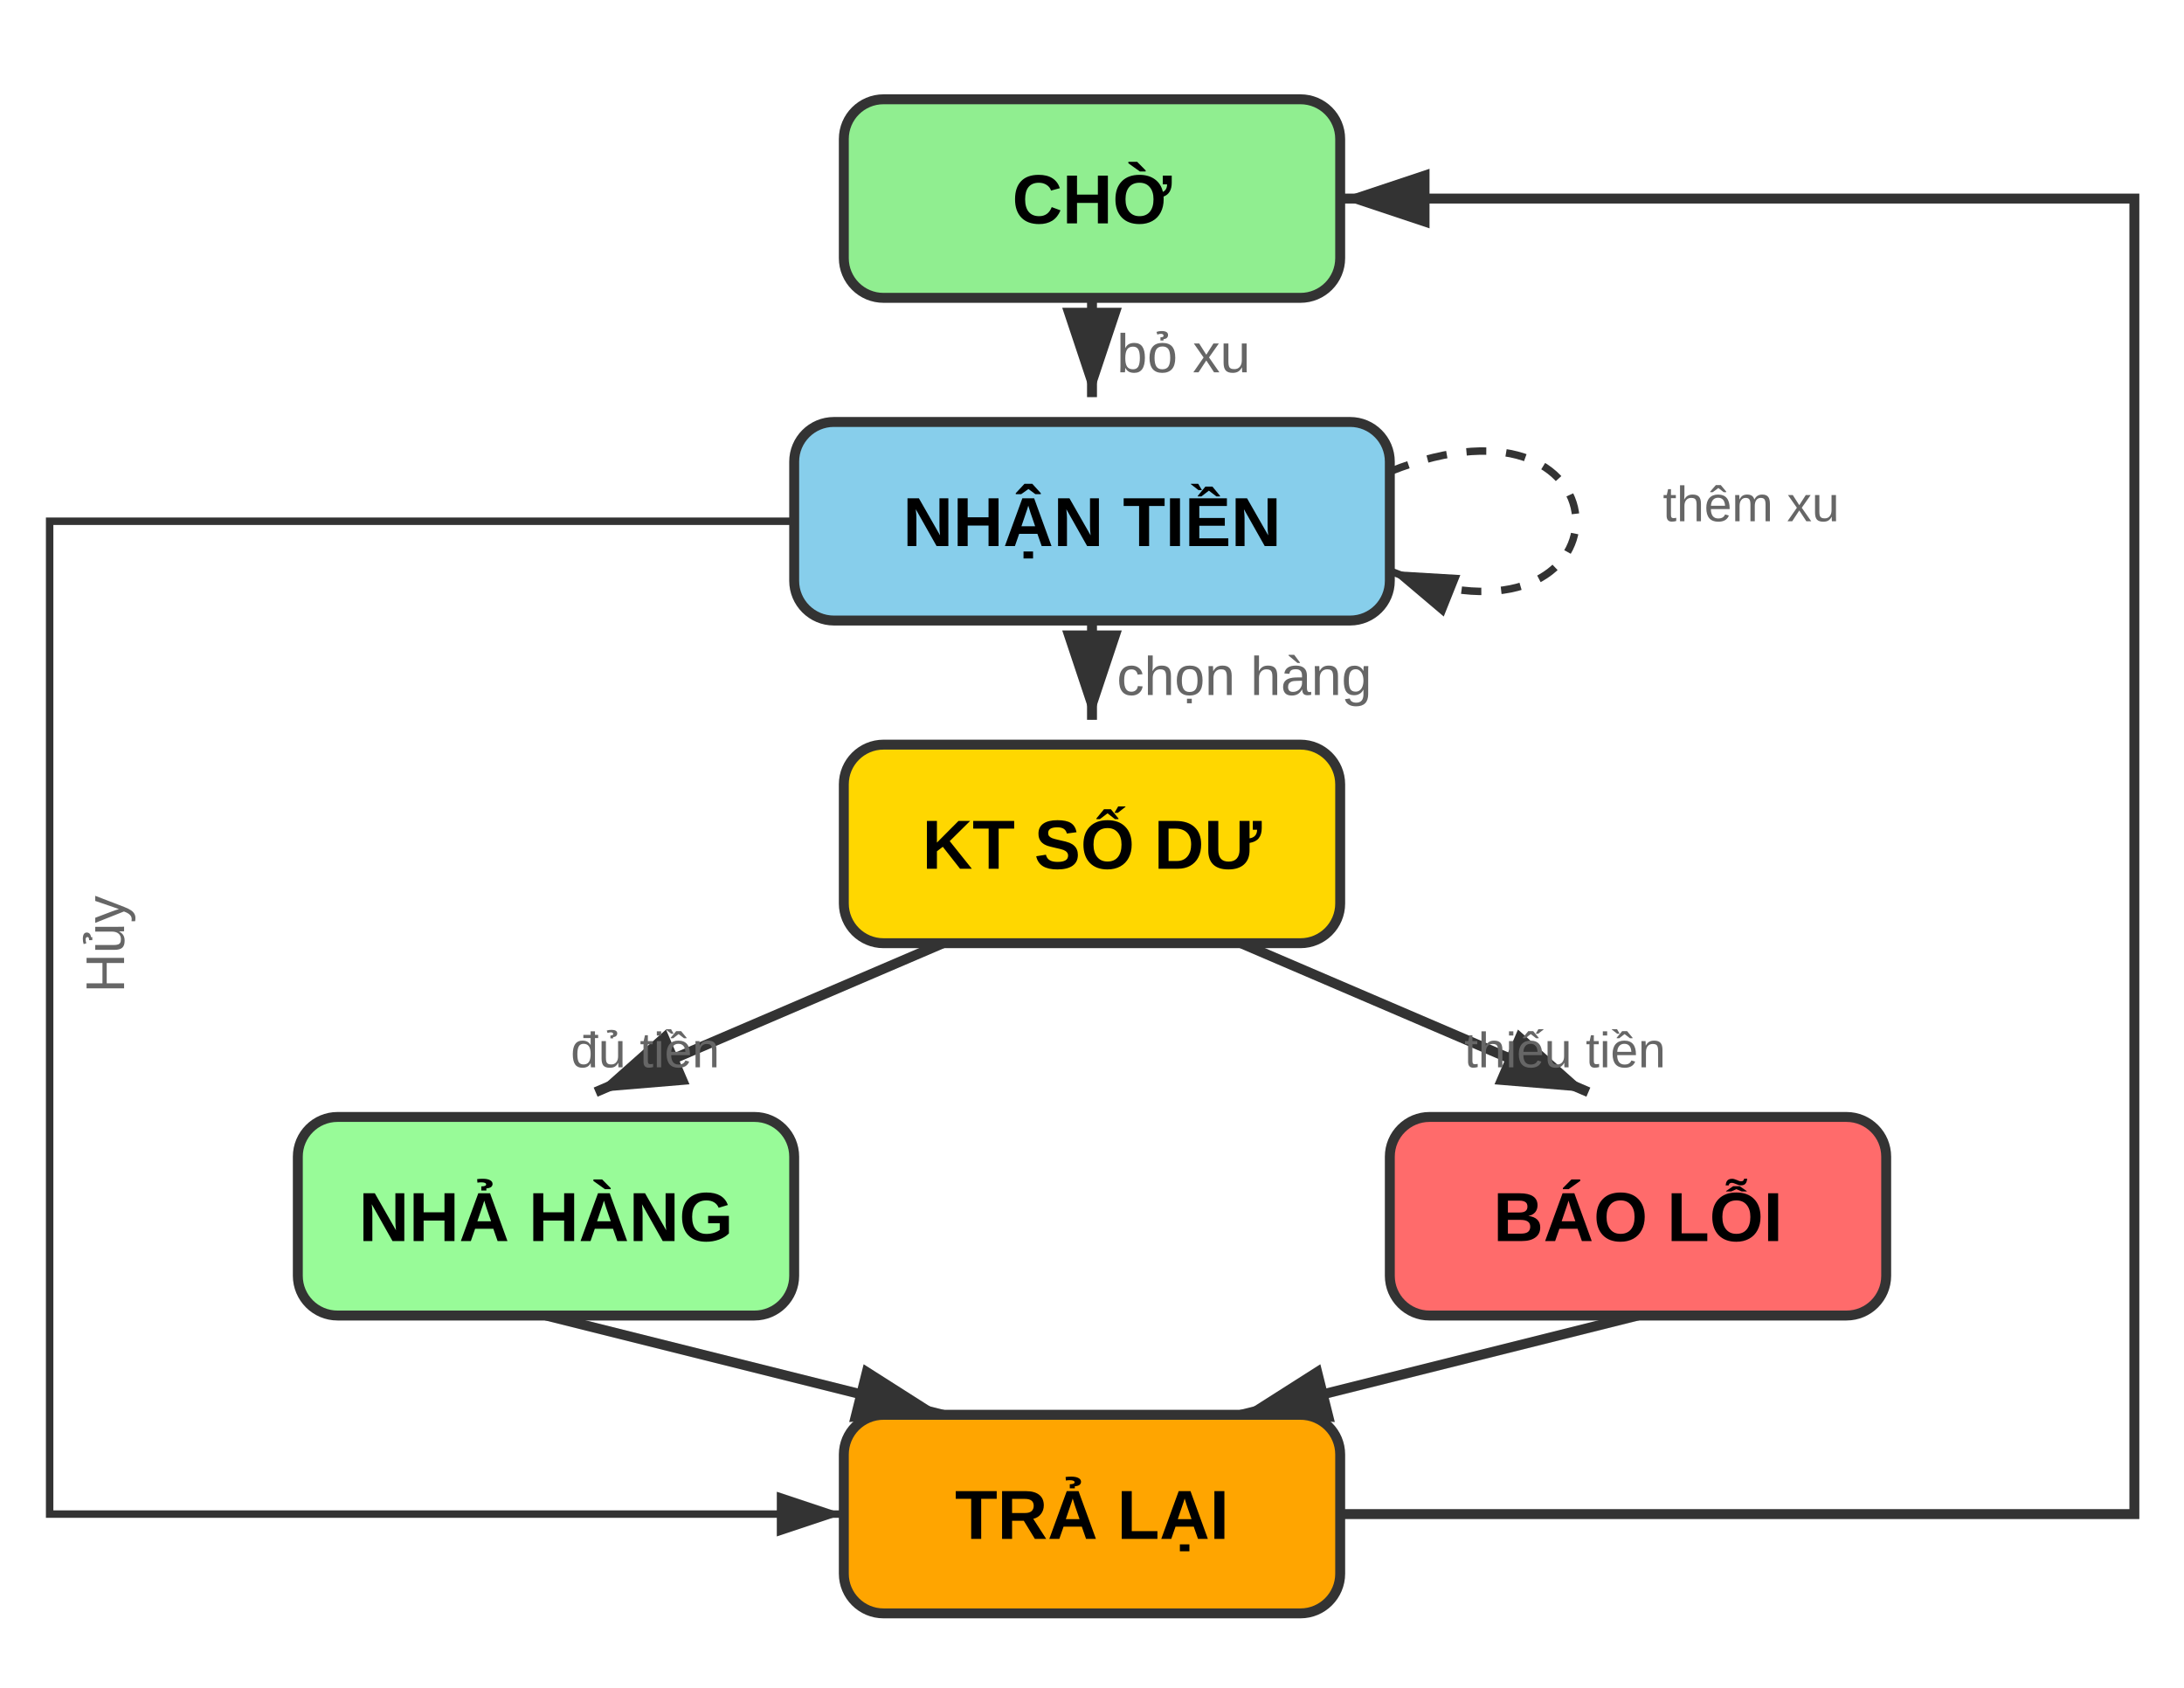
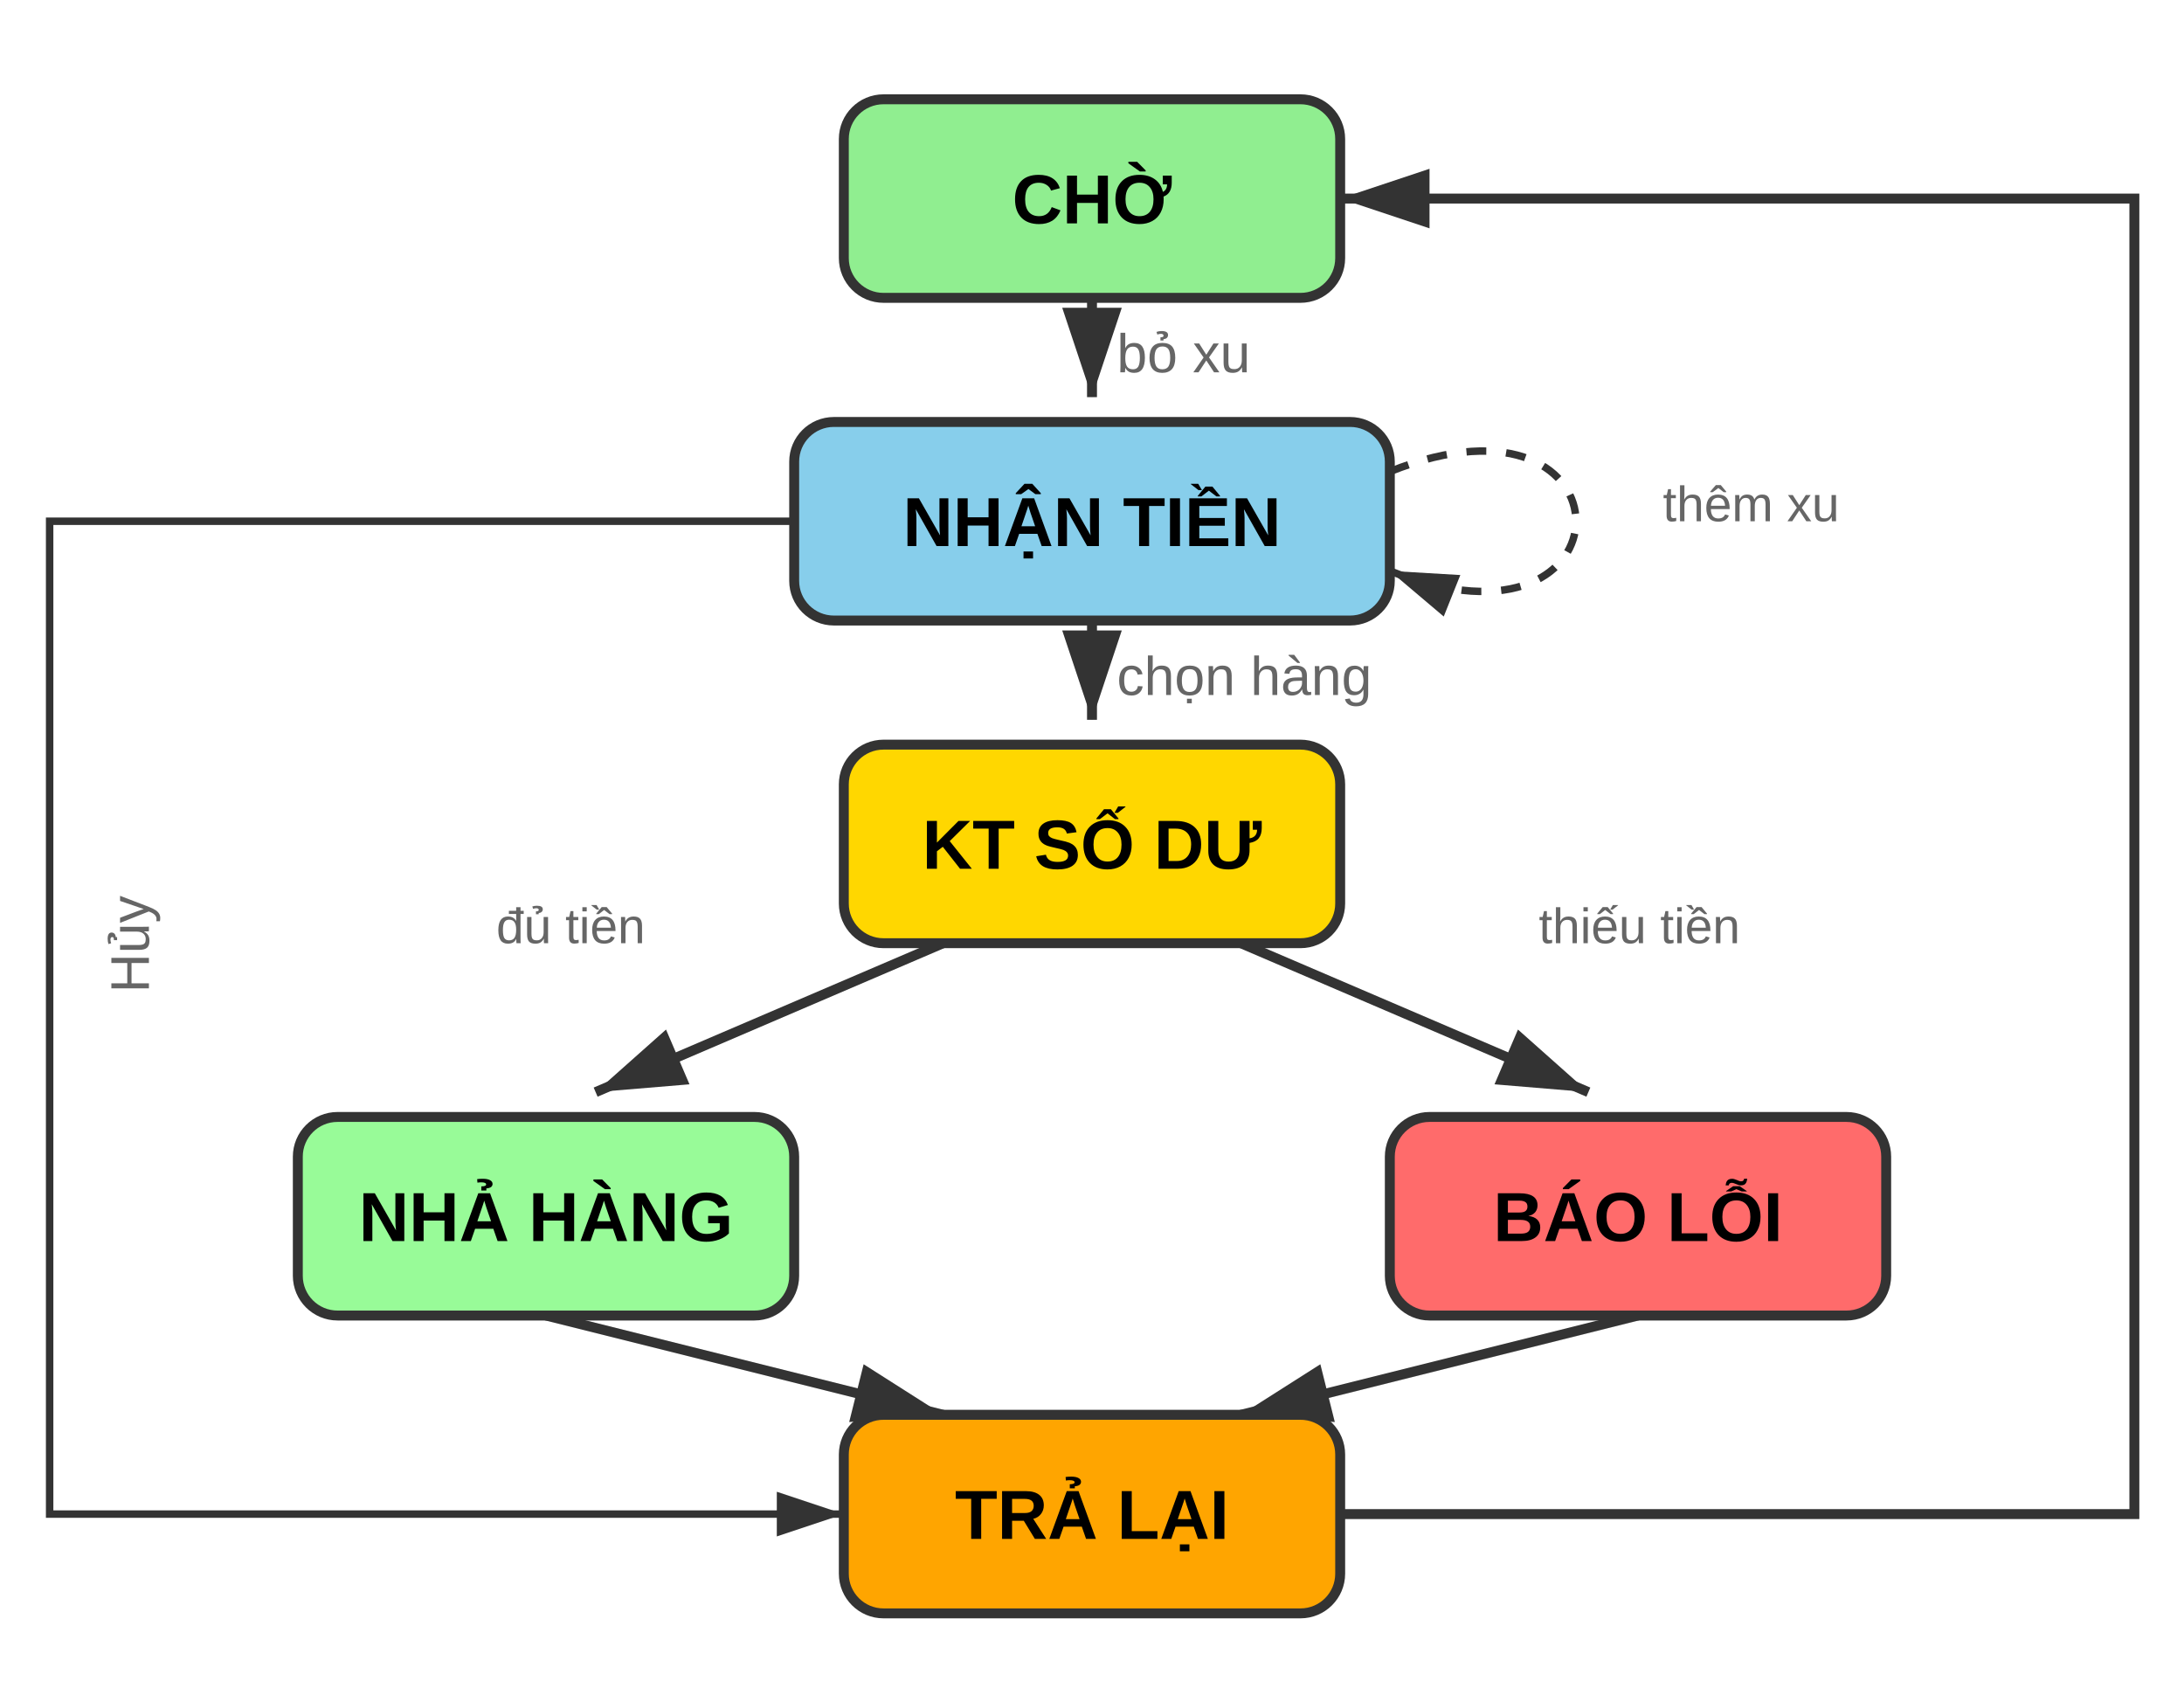
<svg xmlns="http://www.w3.org/2000/svg" viewBox="0 0 440 340" style="max-width: 440px; background: #f8f9fa; border-radius: 8px;">
  <defs>
    <marker id="arrow" markerWidth="10" markerHeight="10" refX="9" refY="3" orient="auto" markerUnits="strokeWidth">
      <path d="M0,0 L0,6 L9,3 z" fill="#333" />
    </marker>
  </defs>
  <rect x="170" y="20" width="100" height="40" rx="8" fill="#90EE90" stroke="#333" stroke-width="2" />
  <text x="220" y="45" text-anchor="middle" font-family="Arial, sans-serif" font-size="14" font-weight="bold">CHỜ</text>
  <line x1="220" y1="60" x2="220" y2="80" stroke="#333" stroke-width="2" marker-end="url(#arrow)" />
  <text x="225" y="75" font-family="Arial, sans-serif" font-size="11" fill="#666">bỏ xu</text>
  <rect x="160" y="85" width="120" height="40" rx="8" fill="#87CEEB" stroke="#333" stroke-width="2" />
  <text x="220" y="110" text-anchor="middle" font-family="Arial, sans-serif" font-size="14" font-weight="bold">NHẬN TIỀN</text>
  <path d="M 280 95 C 330 75, 330 135, 280 115" fill="none" stroke="#333" stroke-width="1.5" stroke-dasharray="4" marker-end="url(#arrow)" />
  <text x="335" y="105" font-family="Arial, sans-serif" font-size="10" fill="#666">thêm xu</text>
  <line x1="220" y1="125" x2="220" y2="145" stroke="#333" stroke-width="2" marker-end="url(#arrow)" />
  <text x="225" y="140" font-family="Arial, sans-serif" font-size="11" fill="#666">chọn hàng</text>
  <path d="M 160 105 L 10 105 L 10 305 L 170 305" fill="none" stroke="#333" stroke-width="1.5" marker-end="url(#arrow)" />
-   <text x="25" y="200" font-family="Arial, sans-serif" font-size="11" fill="#666" transform="rotate(-90 25 200)">Hủy</text>
+   <text x="30" y="200" font-family="Arial, sans-serif" font-size="11" fill="#666" transform="rotate(-90 30 200)">Hủy</text>
  <rect x="170" y="150" width="100" height="40" rx="8" fill="#FFD700" stroke="#333" stroke-width="2" />
  <text x="220" y="175" text-anchor="middle" font-family="Arial, sans-serif" font-size="14" font-weight="bold">KT SỐ DƯ</text>
  <line x1="190" y1="190" x2="120" y2="220" stroke="#333" stroke-width="2" marker-end="url(#arrow)" />
-   <text x="145" y="215" text-anchor="end" font-family="Arial, sans-serif" font-size="10" fill="#666">đủ tiền</text>
+   <text x="130" y="190" text-anchor="end" font-family="Arial, sans-serif" font-size="10" fill="#666">đủ tiền</text>
  <line x1="250" y1="190" x2="320" y2="220" stroke="#333" stroke-width="2" marker-end="url(#arrow)" />
-   <text x="295" y="215" text-anchor="start" font-family="Arial, sans-serif" font-size="10" fill="#666">thiếu tiền</text>
+   <text x="310" y="190" text-anchor="start" font-family="Arial, sans-serif" font-size="10" fill="#666">thiếu tiền</text>
  <rect x="60" y="225" width="100" height="40" rx="8" fill="#98FB98" stroke="#333" stroke-width="2" />
  <text x="110" y="250" text-anchor="middle" font-family="Arial, sans-serif" font-size="14" font-weight="bold">NHẢ HÀNG</text>
  <rect x="280" y="225" width="100" height="40" rx="8" fill="#FF6B6B" stroke="#333" stroke-width="2" />
  <text x="330" y="250" text-anchor="middle" font-family="Arial, sans-serif" font-size="14" font-weight="bold">BÁO LỖI</text>
  <line x1="110" y1="265" x2="190" y2="285" stroke="#333" stroke-width="2" marker-end="url(#arrow)" />
  <line x1="330" y1="265" x2="250" y2="285" stroke="#333" stroke-width="2" marker-end="url(#arrow)" />
  <rect x="170" y="285" width="100" height="40" rx="8" fill="#FFA500" stroke="#333" stroke-width="2" />
  <text x="220" y="310" text-anchor="middle" font-family="Arial, sans-serif" font-size="14" font-weight="bold">TRẢ LẠI</text>
  <path d="M 270 305 L 430 305 L 430 40 L 270 40" fill="none" stroke="#333" stroke-width="2" marker-end="url(#arrow)" />
</svg>
